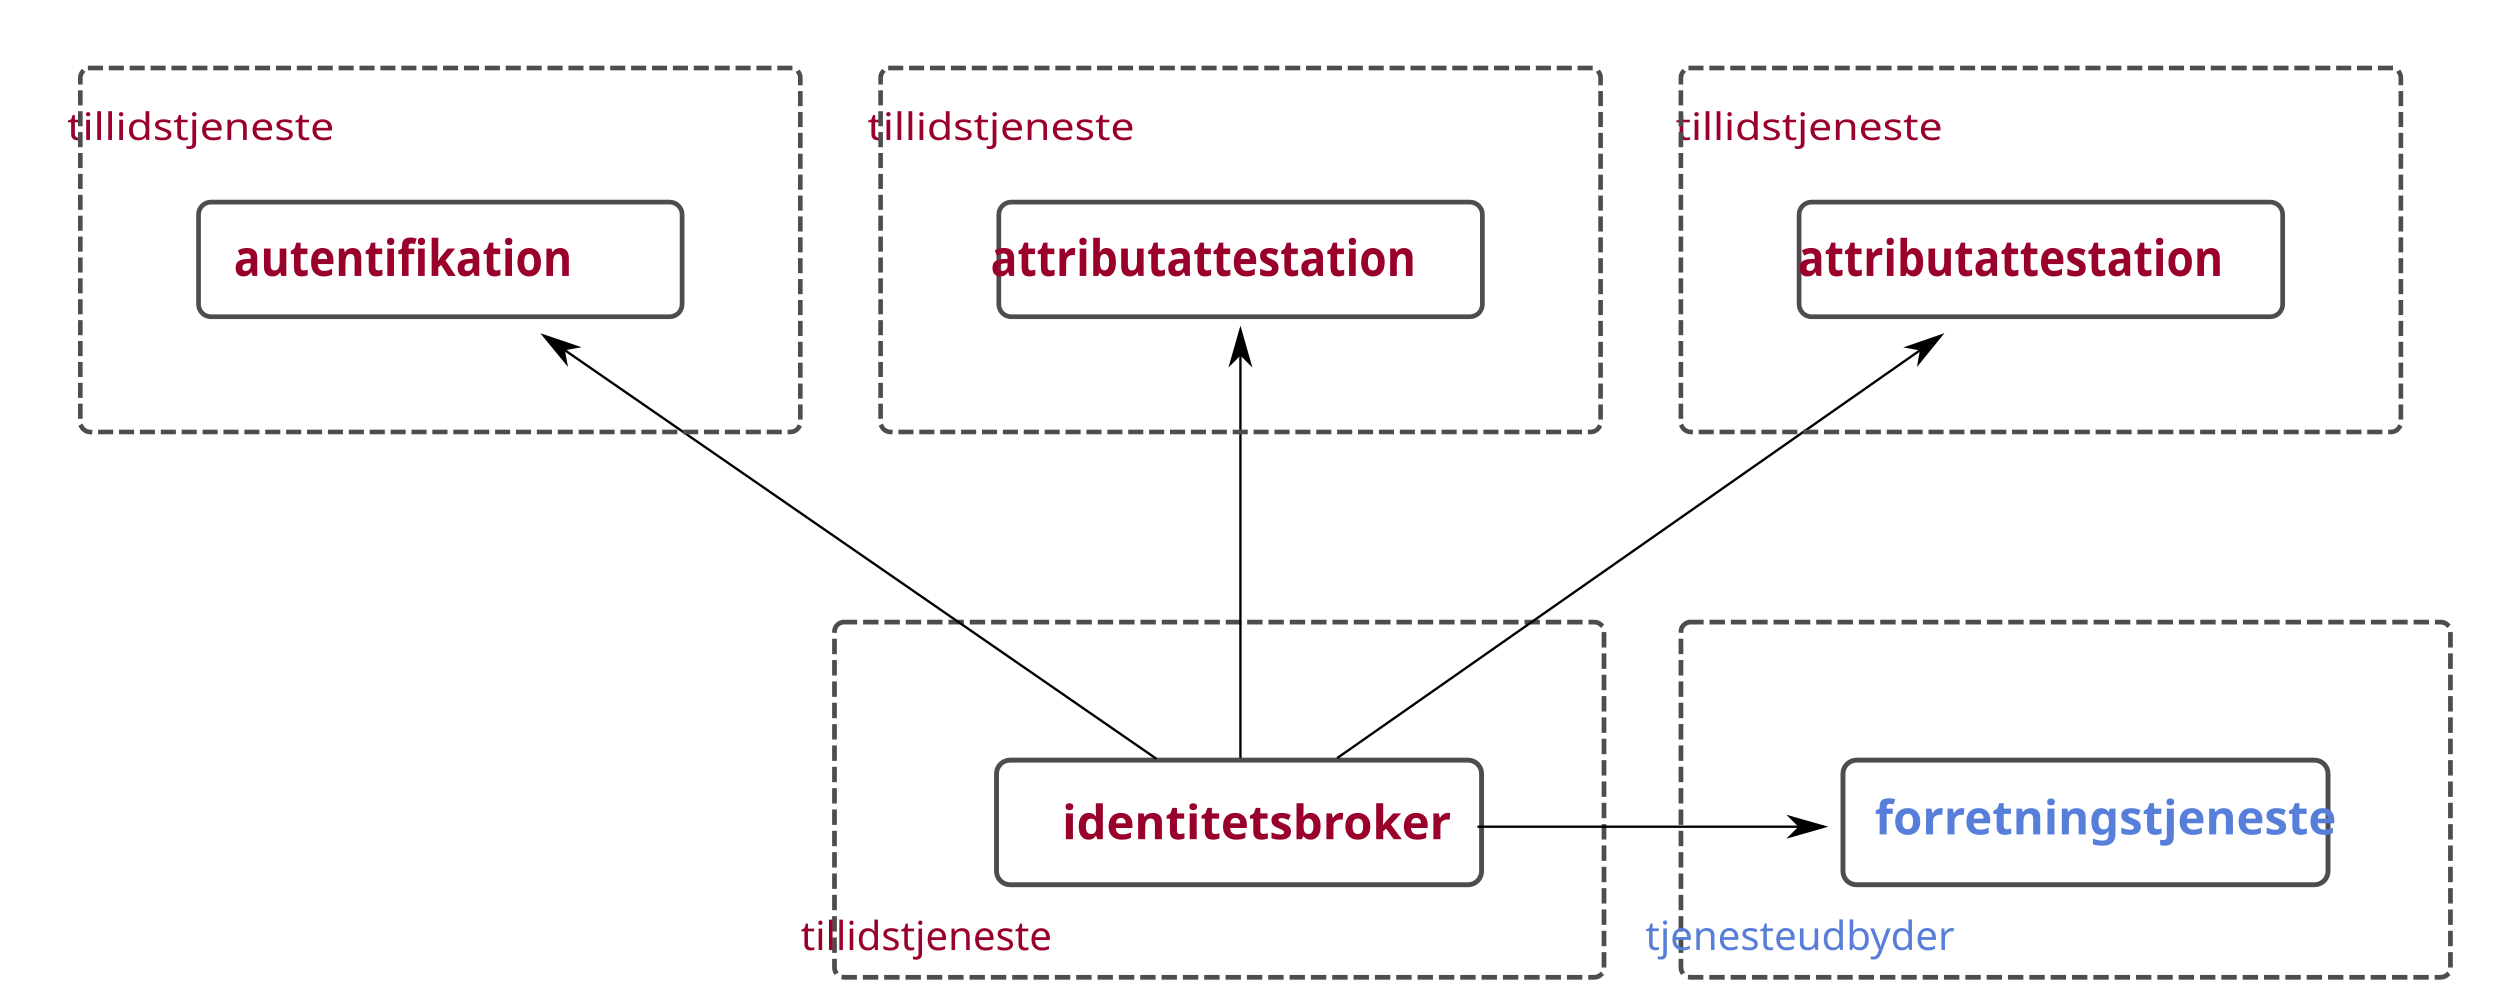
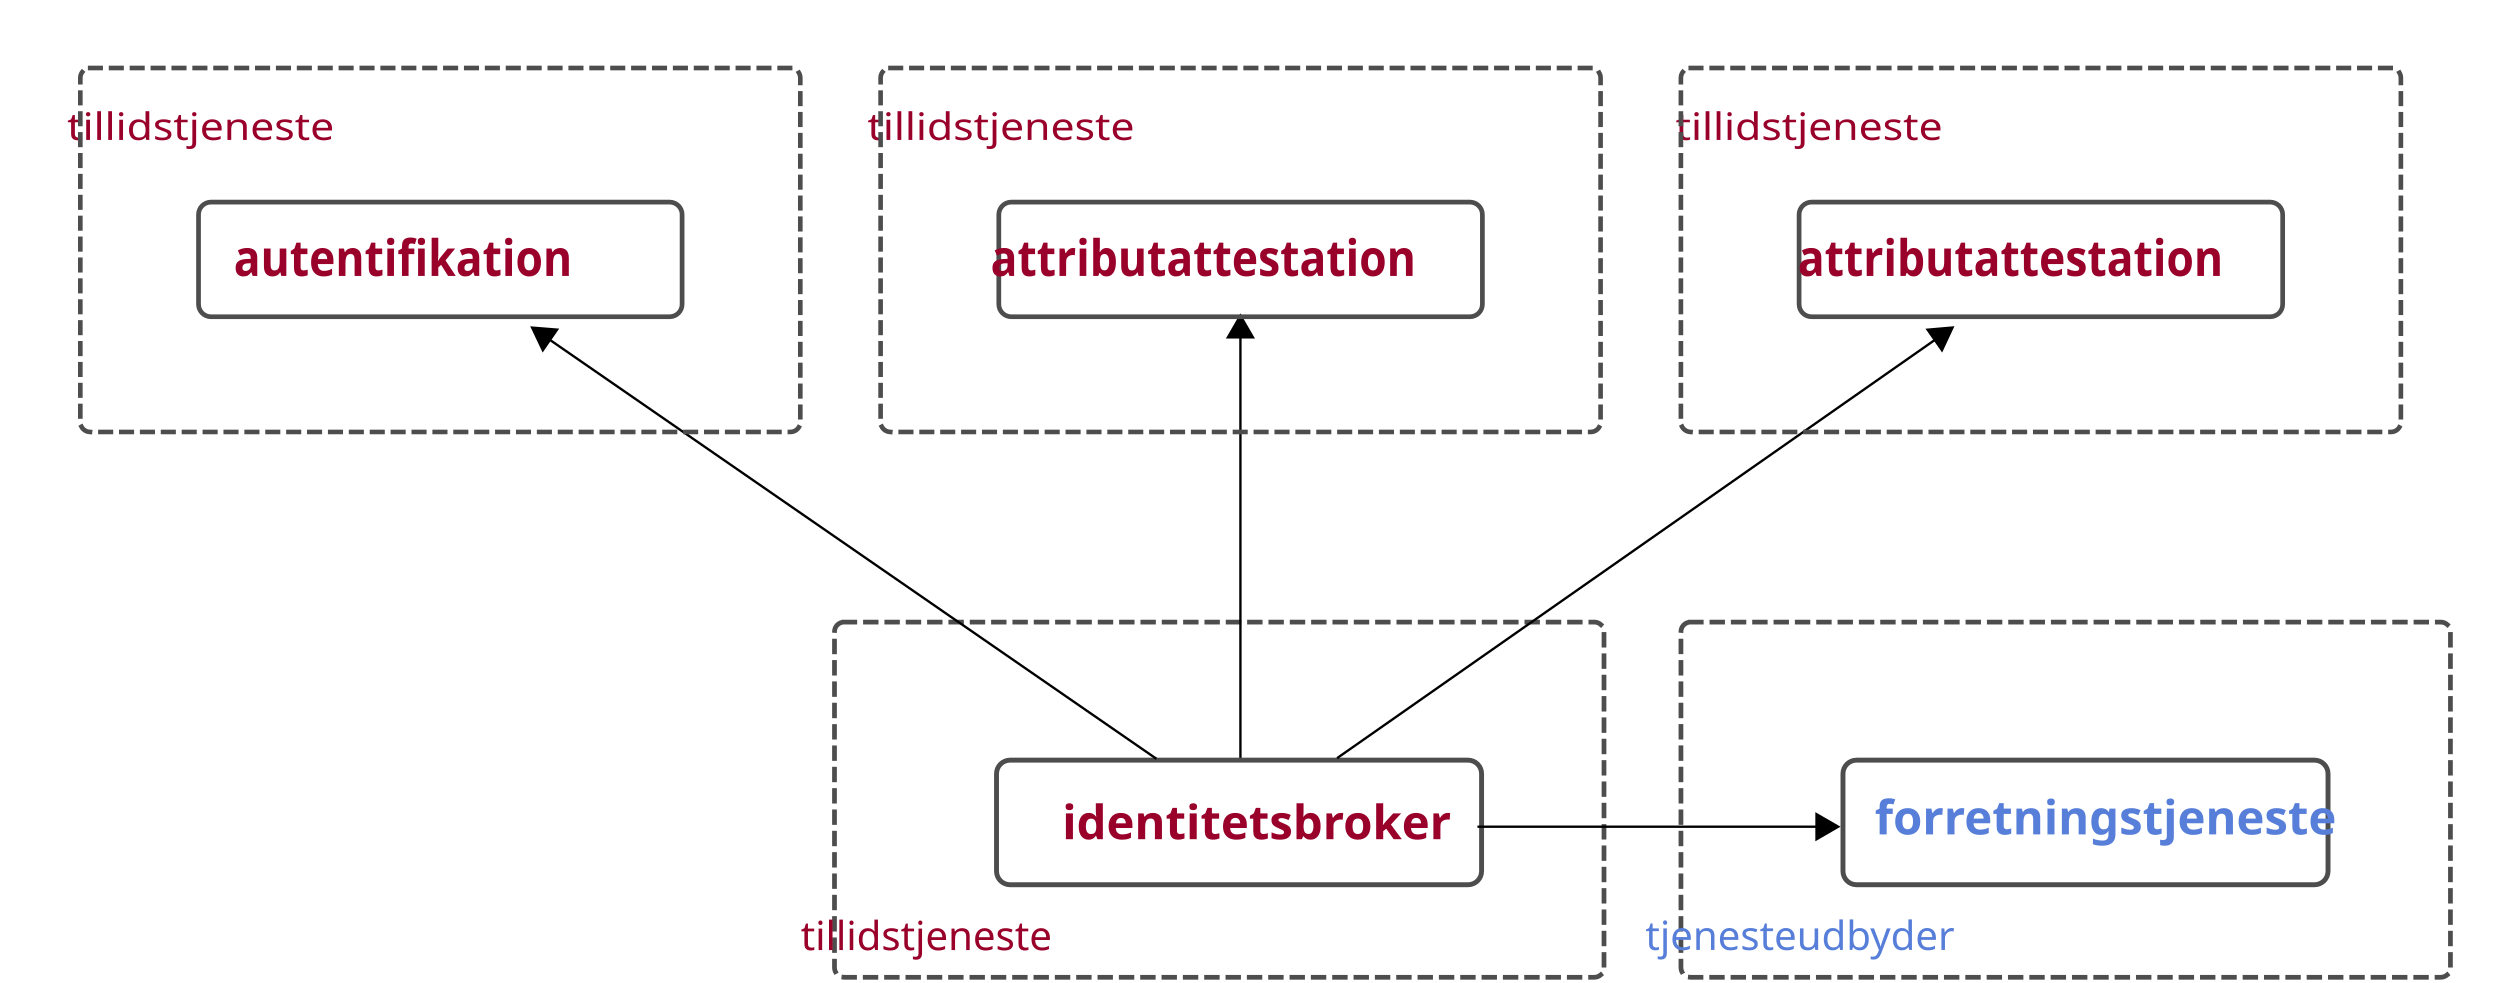
<svg xmlns="http://www.w3.org/2000/svg" width="280mm" height="110mm" id="svg5280" version="1.1">
  <defs id="defs5282">
+     <marker style="overflow:visible" id="Triangle" refX="0" refY="0" orient="auto-start-reverse" markerWidth="2" markerHeight="2" viewBox="0 0 1 1" preserveAspectRatio="xMidYMid">
+       <path transform="scale(0.5)" style="fill:context-stroke;fill-rule:evenodd;stroke:context-stroke;stroke-width:1pt" d="M 5.77,0 -2.88,5 V -5 Z" id="path135" />
+     </marker>
    <marker orient="auto" refY="0" refX="0" id="marker3185" style="overflow:visible">
      <path id="path3187" d="M 0,0 5,-5 -12.5,0 5,5 0,0 z" style="fill-rule:evenodd;stroke:#000000;stroke-width:1pt" transform="matrix(-0.8,0,0,-0.8,-10,0)" />
    </marker>
    <marker orient="auto" refY="0" refX="0" id="marker5239" style="overflow:visible">
      <path id="path5241" d="M 0,0 5,-5 -12.5,0 5,5 0,0 z" style="fill-rule:evenodd;stroke:#000000;stroke-width:1pt" transform="matrix(-0.8,0,0,-0.8,-10,0)" />
    </marker>
    <marker orient="auto" refY="0" refX="0" id="marker5244" style="overflow:visible">
      <path id="path5246" d="M 0,0 5,-5 -12.5,0 5,5 0,0 z" style="fill-rule:evenodd;stroke:#000000;stroke-width:1pt" transform="matrix(-0.8,0,0,-0.8,-10,0)" />
    </marker>
  </defs>
  <g id="layer1">
    <g transform="translate(676.548,-0.9496536)" id="g3453">
      <rect style="fill:#ffffff;stroke-width:0.945;stroke-linecap:round;paint-order:markers stroke fill" id="rect1" width="1084.704" height="429.973" x="-683.063" y="-3.936" />
      <g id="g1">
        <g id="g7553" transform="matrix(1.099777,0,0,1.099777,523.4189,105.5534)">
          <g id="g5374">
            <rect style="fill:none;stroke:#4d4d4d;stroke-width:1.825;stroke-linecap:square;stroke-linejoin:miter;stroke-miterlimit:4;stroke-opacity:1;stroke-dasharray:4.106, 4.106;stroke-dashoffset:0" id="rect4947-0" width="296.183" height="136.71" x="-769.904" y="144.332" ry="3.71" />
            <rect ry="5.22" y="197.473" x="-707.537" height="47.955" width="186.698" id="rect6296-3" style="fill:none;stroke:#4d4d4d;stroke-width:1.892;stroke-linecap:square;stroke-linejoin:miter;stroke-miterlimit:4;stroke-opacity:1;stroke-dasharray:none;stroke-dashoffset:0" />
            <text id="text4176-9" y="227.891" x="-682.252" style="font-style:normal;font-weight:normal;line-height:0%;font-family:'Paralucent Medium';-inkscape-font-specification:Sans;text-align:center;letter-spacing:0px;word-spacing:0px;text-anchor:middle;fill:#99002a;fill-opacity:1;stroke:none" xml:space="preserve">
              <tspan style="font-weight:bold;font-size:18.186px;line-height:1.25;-inkscape-font-specification:'Paralucent Medium, Bold';text-align:start;text-anchor:start;fill:#99002a;fill-opacity:1" id="tspan4178-77" y="227.891" x="-682.252">identitetsbroker</tspan>
            </text>
            <text id="text6731-5" y="270.582" x="-714.265" style="font-style:normal;font-weight:normal;line-height:0%;font-family:'Paralucent Medium';-inkscape-font-specification:Sans;text-align:center;letter-spacing:0px;word-spacing:0px;text-anchor:middle;fill:#99002a;fill-opacity:1;stroke:none" xml:space="preserve">
              <tspan style="font-size:15.458px;line-height:1.25;fill:#99002a;fill-opacity:1" y="270.582" x="-714.265" id="tspan6735-6">tillidstjeneste</tspan>
            </text>
          </g>
-           <path style="fill:none;stroke:#000000;stroke-width:0.909;stroke-linecap:butt;stroke-linejoin:miter;stroke-miterlimit:4;stroke-opacity:1;stroke-dasharray:none;marker-end:url(#marker3185)" d="M -645.974,196.963 -881.706,34.147" id="path3505" />
-           <path style="fill:none;stroke:#000000;stroke-width:0.909;stroke-linecap:butt;stroke-linejoin:miter;stroke-opacity:1;marker-end:url(#marker3185)" d="M -613.658,196.598 V 31.969" id="path4927" />
-           <path id="path5117" d="M -576.46,196.705 -344.124,34.144" style="fill:none;stroke:#000000;stroke-width:0.909;stroke-linecap:butt;stroke-linejoin:miter;stroke-miterlimit:4;stroke-opacity:1;stroke-dasharray:none;marker-end:url(#marker3185)" />
+           <path style="fill:none;stroke:#000000;stroke-width:0.911;stroke-linecap:butt;stroke-linejoin:miter;stroke-miterlimit:4;stroke-opacity:1;stroke-dasharray:none;marker-end:url(#Triangle)" d="M -645.974,196.963 -881.706,34.147" id="path3505" />
+           <path style="fill:none;stroke:#000000;stroke-width:0.911;stroke-linecap:butt;stroke-linejoin:miter;stroke-opacity:1;marker-end:url(#Triangle);stroke-dasharray:none" d="M -613.658,196.598 V 31.969" id="path4927" />
+           <path id="path5117" d="M -576.46,196.705 -344.124,34.144" style="fill:none;stroke:#000000;stroke-width:0.911;stroke-linecap:butt;stroke-linejoin:miter;stroke-miterlimit:4;stroke-opacity:1;stroke-dasharray:none;marker-end:url(#Triangle)" />
          <g id="g5382" transform="translate(325.802,-6.5501628e-4)">
            <rect ry="3.71" y="144.332" x="-769.904" height="136.71" width="296.183" id="rect5384" style="fill:none;stroke:#4d4d4d;stroke-width:1.825;stroke-linecap:square;stroke-linejoin:miter;stroke-miterlimit:4;stroke-opacity:1;stroke-dasharray:4.106, 4.106;stroke-dashoffset:0" />
            <rect style="fill:none;stroke:#4d4d4d;stroke-width:1.892;stroke-linecap:square;stroke-linejoin:miter;stroke-miterlimit:4;stroke-opacity:1;stroke-dasharray:none;stroke-dashoffset:0" id="rect5386" width="186.698" height="47.955" x="-707.537" y="197.473" ry="5.22" />
            <text xml:space="preserve" style="font-style:normal;font-weight:normal;line-height:0%;font-family:'Paralucent Medium';-inkscape-font-specification:Sans;text-align:center;letter-spacing:0px;word-spacing:0px;text-anchor:middle;fill:#577ed9;fill-opacity:1;stroke:none" x="-695.283" y="226.049" id="text5388">
              <tspan x="-695.283" y="226.049" id="tspan5390" style="font-weight:bold;font-size:18.186px;line-height:1.25;-inkscape-font-specification:'Paralucent Medium, Bold';text-align:start;text-anchor:start;fill:#577ed9;fill-opacity:1">forretningstjeneste</tspan>
            </text>
            <text xml:space="preserve" style="font-style:normal;font-weight:normal;line-height:0%;font-family:'Paralucent Medium';-inkscape-font-specification:Sans;text-align:center;letter-spacing:0px;word-spacing:0px;text-anchor:middle;fill:#577ed9;fill-opacity:1;stroke:none" x="-703.794" y="270.521" id="text5392">
              <tspan id="tspan5394" x="-703.794" y="270.521" style="font-size:15.458px;line-height:1.25;fill:#577ed9;fill-opacity:1">tjenesteudbyder</tspan>
            </text>
          </g>
        </g>
        <g transform="translate(-677.5326)" id="g3431">
          <rect ry="5.282" y="86.503" x="85.021" height="48.524" width="204.703" id="rect6298" style="fill:none;stroke:#4d4d4d;stroke-width:1.993;stroke-linecap:square;stroke-linejoin:miter;stroke-miterlimit:4;stroke-opacity:1;stroke-dasharray:none;stroke-dashoffset:0" />
          <text transform="scale(0.9408307,1.06289)" xml:space="preserve" style="font-style:normal;font-weight:normal;line-height:0%;font-family:'Paralucent Medium';-inkscape-font-specification:Sans;text-align:center;letter-spacing:0px;word-spacing:0px;text-anchor:middle;fill:#99002a;fill-opacity:1;stroke:none" x="199.508" y="110.785" id="text6352">
            <tspan id="tspan6354" x="199.508" y="110.785" style="font-weight:bold;font-size:20px;line-height:1.25;-inkscape-font-specification:'Paralucent Medium, Bold';fill:#99002a;fill-opacity:1">autentifikation</tspan>
          </text>
          <text id="text6364" y="63.979" x="98.022" style="font-style:normal;font-weight:normal;line-height:0%;font-family:'Paralucent Medium';-inkscape-font-specification:Sans;text-align:center;letter-spacing:0px;word-spacing:0px;text-anchor:middle;fill:#99002a;fill-opacity:1;stroke:none" xml:space="preserve" transform="scale(1.06289,0.9408307)">
            <tspan style="font-size:17px;line-height:1.25;fill:#99002a;fill-opacity:1" y="63.979" x="98.022" id="tspan6366">tillidstjeneste</tspan>
          </text>
          <rect ry="4.181" y="29.728" x="34.986" height="154.073" width="304.773" id="rect7174" style="fill:none;stroke:#4d4d4d;stroke-width:1.966;stroke-linecap:square;stroke-linejoin:miter;stroke-miterlimit:4;stroke-opacity:1;stroke-dasharray:4.422, 4.422;stroke-dashoffset:0" />
        </g>
        <g id="g3439" transform="translate(-338.7663)">
          <rect style="fill:none;stroke:#4d4d4d;stroke-width:1.993;stroke-linecap:square;stroke-linejoin:miter;stroke-miterlimit:4;stroke-opacity:1;stroke-dasharray:none;stroke-dashoffset:0" id="rect3441" width="204.703" height="48.524" x="85.021" y="86.503" ry="5.282" />
          <text id="text3443" y="110.785" x="199.508" style="font-style:normal;font-weight:normal;line-height:0%;font-family:'Paralucent Medium';-inkscape-font-specification:Sans;text-align:center;letter-spacing:0px;word-spacing:0px;text-anchor:middle;fill:#99002a;fill-opacity:1;stroke:none" xml:space="preserve" transform="scale(0.9408307,1.06289)">
            <tspan style="font-weight:bold;font-size:20px;line-height:1.25;-inkscape-font-specification:'Paralucent Medium, Bold';fill:#99002a;fill-opacity:1" y="110.785" x="199.508" id="tspan3445">attributattestation</tspan>
          </text>
          <text transform="scale(1.06289,0.9408307)" xml:space="preserve" style="font-style:normal;font-weight:normal;line-height:0%;font-family:'Paralucent Medium';-inkscape-font-specification:Sans;text-align:center;letter-spacing:0px;word-spacing:0px;text-anchor:middle;fill:#99002a;fill-opacity:1;stroke:none" x="98.022" y="63.979" id="text3447">
            <tspan id="tspan3449" x="98.022" y="63.979" style="font-size:17px;line-height:1.25;fill:#99002a;fill-opacity:1">tillidstjeneste</tspan>
          </text>
          <rect style="fill:none;stroke:#4d4d4d;stroke-width:1.966;stroke-linecap:square;stroke-linejoin:miter;stroke-miterlimit:4;stroke-opacity:1;stroke-dasharray:4.422, 4.422;stroke-dashoffset:0" id="rect3451" width="304.773" height="154.073" x="34.986" y="29.728" ry="4.181" />
        </g>
        <rect ry="5.282" y="86.503" x="85.021" height="48.524" width="204.703" id="rect3455" style="fill:none;stroke:#4d4d4d;stroke-width:1.993;stroke-linecap:square;stroke-linejoin:miter;stroke-miterlimit:4;stroke-opacity:1;stroke-dasharray:none;stroke-dashoffset:0" />
        <text transform="scale(0.9408307,1.06289)" xml:space="preserve" style="font-style:normal;font-weight:normal;line-height:0%;font-family:'Paralucent Medium';-inkscape-font-specification:Sans;text-align:center;letter-spacing:0px;word-spacing:0px;text-anchor:middle;fill:#99002a;fill-opacity:1;stroke:none" x="199.508" y="110.785" id="text3457">
          <tspan id="tspan3459" x="199.508" y="110.785" style="font-weight:bold;font-size:20px;line-height:1.25;-inkscape-font-specification:'Paralucent Medium, Bold';fill:#99002a;fill-opacity:1">attributattestation</tspan>
        </text>
        <text id="text3461" y="63.979" x="98.022" style="font-style:normal;font-weight:normal;line-height:0%;font-family:'Paralucent Medium';-inkscape-font-specification:Sans;text-align:center;letter-spacing:0px;word-spacing:0px;text-anchor:middle;fill:#99002a;fill-opacity:1;stroke:none" xml:space="preserve" transform="scale(1.06289,0.9408307)">
          <tspan style="font-size:17px;line-height:1.25;fill:#99002a;fill-opacity:1" y="63.979" x="98.022" id="tspan3463">tillidstjeneste</tspan>
        </text>
        <rect ry="4.181" y="29.728" x="34.986" height="154.073" width="304.773" id="rect3465" style="fill:none;stroke:#4d4d4d;stroke-width:1.966;stroke-linecap:square;stroke-linejoin:miter;stroke-miterlimit:4;stroke-opacity:1;stroke-dasharray:4.422, 4.422;stroke-dashoffset:0" />
-         <path style="fill:none;stroke:#000000;stroke-width:0.999;stroke-linecap:butt;stroke-linejoin:miter;stroke-opacity:1;marker-end:url(#marker5244);stroke-miterlimit:4;stroke-dasharray:none" d="M 625.415,349.953 H 771.996" id="path5396" transform="translate(-676.548,0.9496536)" />
+         <path style="fill:none;stroke:#000000;stroke-width:1.002;stroke-linecap:butt;stroke-linejoin:miter;stroke-opacity:1;marker-end:url(#Triangle);stroke-miterlimit:4;stroke-dasharray:none" d="M 625.415,349.953 H 771.996" id="path5396" transform="translate(-676.548,0.9496536)" />
      </g>
    </g>
  </g>
</svg>
